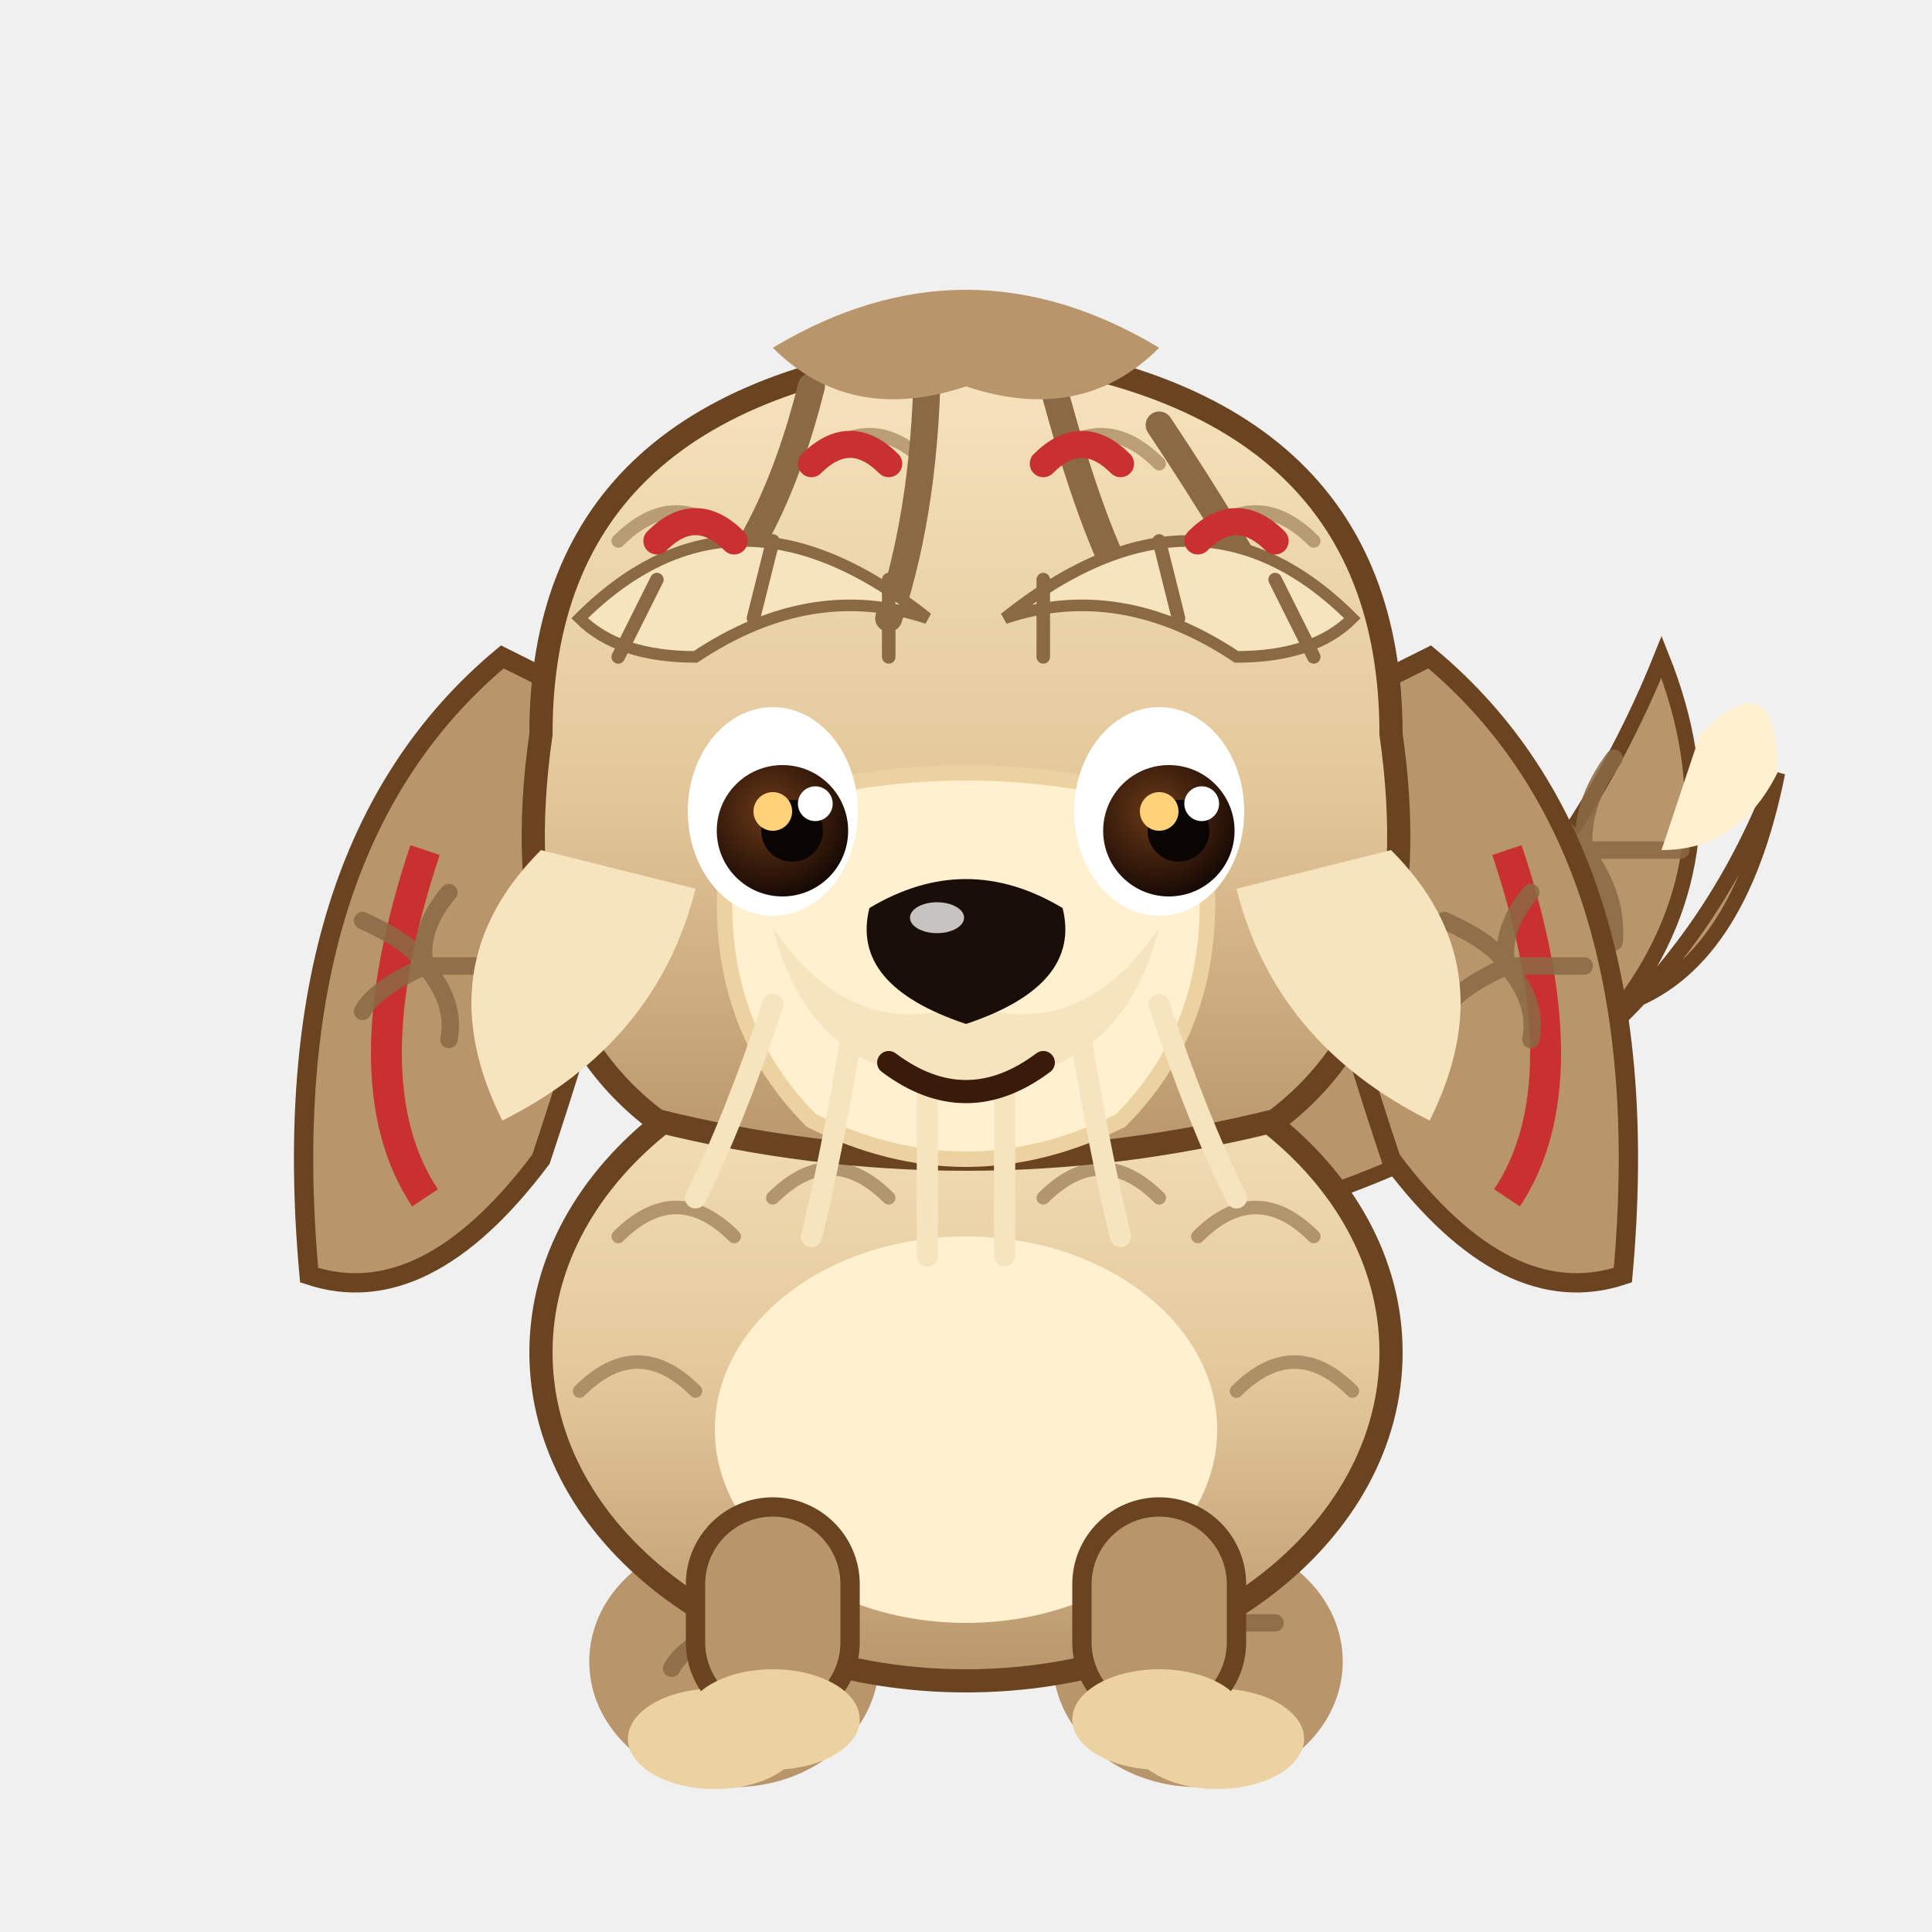
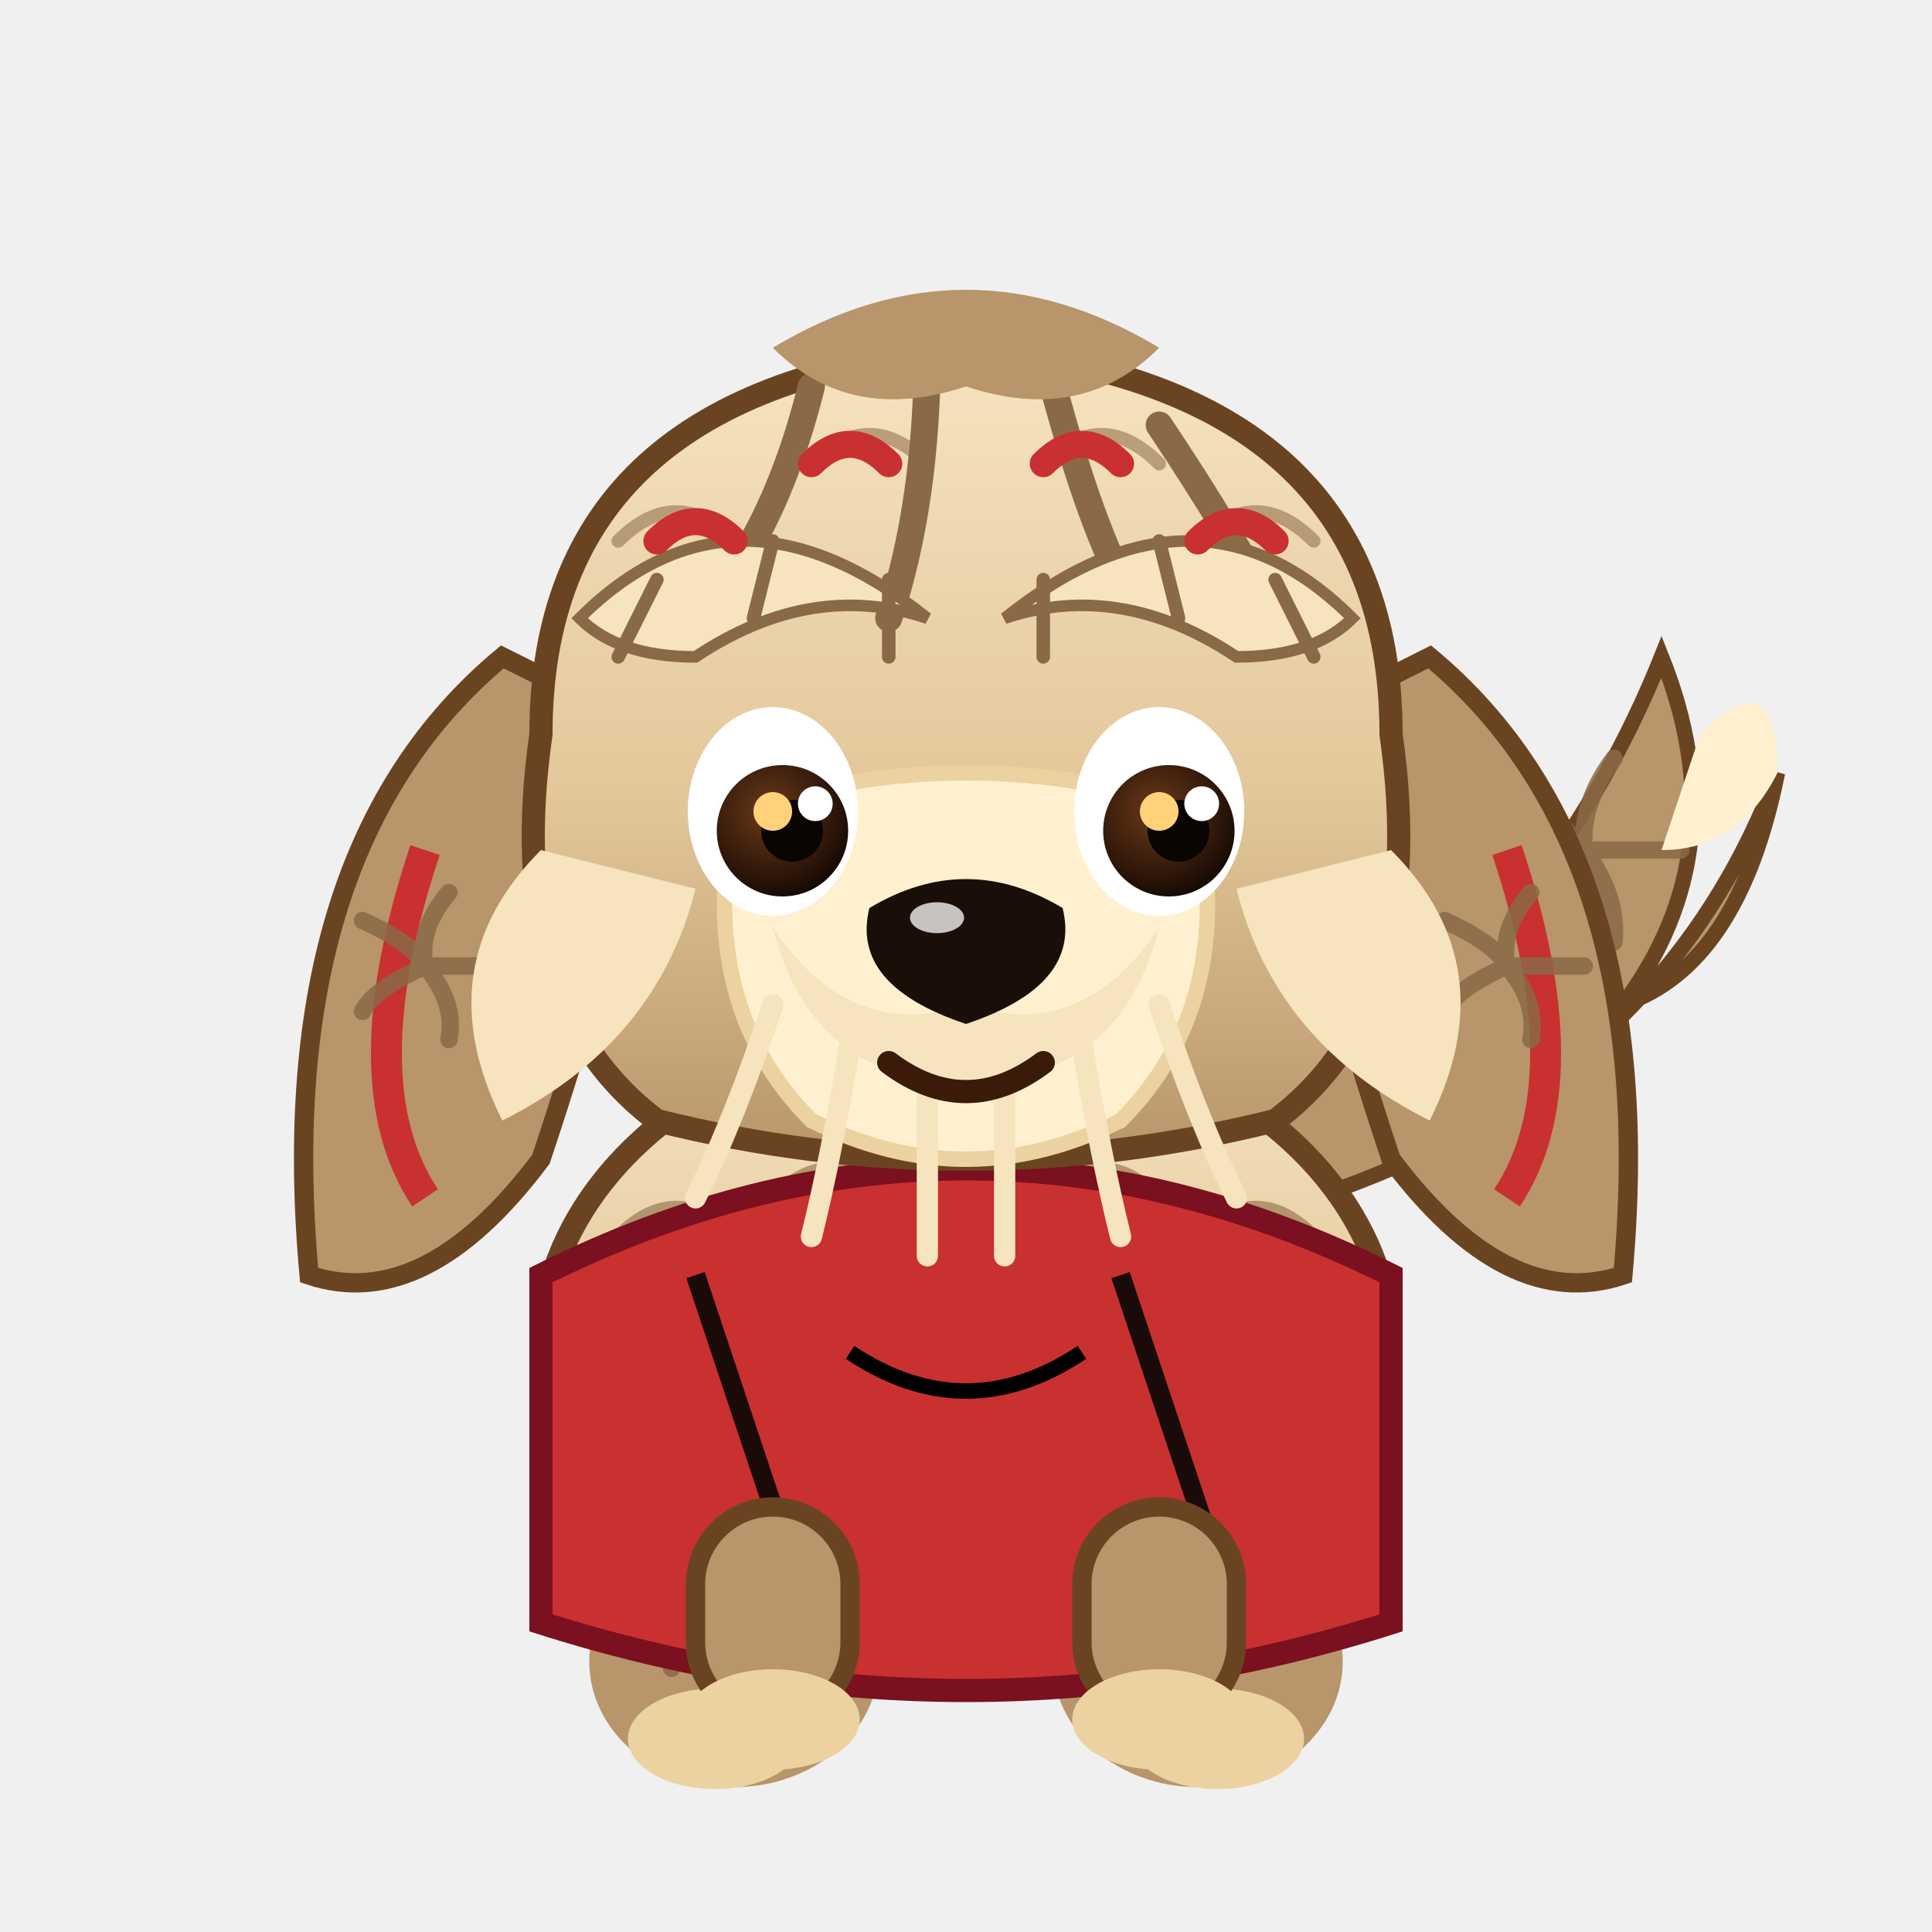
<svg viewBox="0 0 100 100" width="300" height="300" class=" bob" style="overflow:visible">
  <defs>
    <radialGradient id="eye-sukuna" cx="40%" cy="35%" r="75%">
      <stop offset="0%" stop-color="#6b3a18" />
      <stop offset="70%" stop-color="#2a1408" />
      <stop offset="100%" stop-color="#0a0402" />
    </radialGradient>
    <linearGradient id="cape-sukuna" x1="0" y1="0" x2="0" y2="1">
      <stop offset="0%" stop-color="#1a1024" />
      <stop offset="100%" stop-color="#3a1830" />
    </linearGradient>
    <linearGradient id="fur-sukuna" x1="0" y1="0" x2="0" y2="1">
      <stop offset="0%" stop-color="#f6e4bf" />
      <stop offset="55%" stop-color="#e3c79a" />
      <stop offset="100%" stop-color="#b8956a" />
    </linearGradient>
  </defs>
  <g>
    <g transform="">
      <g class="wag" style="transform-origin:72px 64px">
        <g>
          <path d="M68 62 Q86 56 92 40 Q90 50 84 52 Q90 44 86 34 Q82 44 74 52 Q78 46 72 44 Q72 54 66 58 Z" fill="#b8956a" stroke="#6a4420" stroke-width="0.8" />
          <g stroke="#8a6a44" stroke-width="0.9" fill="none" stroke-linecap="round" opacity="0.85">
            <path d="M82 44 Q83.5 44 87 44" />
            <path d="M82 44 Q83.773 46.378 83.545 48.755" />
            <path d="M82 44 Q78.977 45.469 77.955 46.939" />
            <path d="M82 44 Q80.977 42.531 77.955 41.061" />
            <path d="M82 44 Q81.773 41.622 83.545 39.245" />
          </g>
          <path d="M88 38 Q92 34 92 40 Q90 44 86 44 Z" fill="#fff1d0" />
        </g>
      </g>
      <g>
        <ellipse cx="38" cy="86" rx="7.5" ry="6.5" fill="#b8956a" />
        <ellipse cx="62" cy="86" rx="7.5" ry="6.5" fill="#b8956a" />
        <g stroke="#8a6a44" stroke-width="0.9" fill="none" stroke-linecap="round" opacity="0.85">
          <path d="M38 84 Q39 84 42 84" />
          <path d="M38 84 Q39.618 85.902 39.236 87.804" />
          <path d="M38 84 Q35.382 85.176 34.764 86.351" />
          <path d="M38 84 Q37.382 82.824 34.764 81.649" />
          <path d="M38 84 Q37.618 82.098 39.236 80.196" />
        </g>
        <g stroke="#8a6a44" stroke-width="0.9" fill="none" stroke-linecap="round" opacity="0.85">
          <path d="M62 84 Q63 84 66 84" />
          <path d="M62 84 Q63.618 85.902 63.236 87.804" />
          <path d="M62 84 Q59.382 85.176 58.764 86.351" />
          <path d="M62 84 Q61.382 82.824 58.764 81.649" />
          <path d="M62 84 Q61.618 82.098 63.236 80.196" />
        </g>
        <ellipse cx="37" cy="90" rx="4.5" ry="2.6" fill="#ecd2a0" />
        <ellipse cx="63" cy="90" rx="4.5" ry="2.6" fill="#ecd2a0" />
      </g>
      <g>
        <ellipse cx="50" cy="70" rx="22" ry="17" fill="url(#fur-sukuna)" stroke="#6a4420" stroke-width="1.2" />
        <ellipse cx="50" cy="74" rx="13" ry="10" fill="#fff1d0" />
        <g stroke="#8a6a44" stroke-width="0.7" fill="none" opacity="0.6" stroke-linecap="round">
          <path d="M32 64 q3 -3 6 0" />
          <path d="M40 62 q3 -3 6 0" />
          <path d="M54 62 q3 -3 6 0" />
          <path d="M62 64 q3 -3 6 0" />
          <path d="M30 72 q3 -3 6 0" />
          <path d="M64 72 q3 -3 6 0" />
        </g>
+       </g>
+       <g>
+         <path d="M28 66 Q50 55 72 66 L72 84 Q50 91 28 84 Z" fill="#c93030" stroke="#7a1020" stroke-width="1.2" />
+         <path d="M36 66 L42 84 M58 66 L64 84" stroke="#1a0a0a" stroke-width="1" />
+         <path d="M44 70 Q50 74 56 70" stroke="#000" stroke-width="0.8" fill="none" />
      </g>
      <g>
        <rect x="36" y="78" width="8" height="11" rx="4" fill="#b8956a" stroke="#6a4420" stroke-width="1" />
        <rect x="56" y="78" width="8" height="11" rx="4" fill="#b8956a" stroke="#6a4420" stroke-width="1" />
        <ellipse cx="40" cy="89" rx="4.5" ry="2.6" fill="#ecd2a0" />
        <ellipse cx="60" cy="89" rx="4.5" ry="2.6" fill="#ecd2a0" />
      </g>
      <g>
        <path d="M26 34 Q14 44 16 66 Q22 68 28 60 Q32 48 34 38 Z" fill="#b8956a" stroke="#6a4420" stroke-width="1" />
        <path d="M74 34 Q86 44 84 66 Q78 68 72 60 Q68 48 66 38 Z" fill="#b8956a" stroke="#6a4420" stroke-width="1" />
        <path d="M22 44 Q18 56 22 62" fill="none" stroke="#c93030" stroke-width="1.6" />
        <path d="M78 44 Q82 56 78 62" fill="none" stroke="#c93030" stroke-width="1.6" />
        <g stroke="#8a6a44" stroke-width="0.9" fill="none" stroke-linecap="round" opacity="0.85">
          <path d="M22 50 Q23 50 26 50" />
          <path d="M22 50 Q23.618 51.902 23.236 53.804" />
          <path d="M22 50 Q19.382 51.176 18.764 52.351" />
          <path d="M22 50 Q21.382 48.824 18.764 47.649" />
          <path d="M22 50 Q21.618 48.098 23.236 46.196" />
        </g>
        <g stroke="#8a6a44" stroke-width="0.9" fill="none" stroke-linecap="round" opacity="0.85">
          <path d="M78 50 Q79 50 82 50" />
          <path d="M78 50 Q79.618 51.902 79.236 53.804" />
          <path d="M78 50 Q75.382 51.176 74.764 52.351" />
          <path d="M78 50 Q77.382 48.824 74.764 47.649" />
          <path d="M78 50 Q77.618 48.098 79.236 46.196" />
        </g>
        <path d="M28 38 Q28 20 50 18 Q72 20 72 38 Q74 52 66 58 Q50 62 34 58 Q26 52 28 38 Z" fill="url(#fur-sukuna)" stroke="#6a4420" stroke-width="1.2" />
        <g stroke="#8a6a44" stroke-width="0.7" fill="none" opacity="0.55" stroke-linecap="round">
          <path d="M32 28 q3 -3 6 0" />
          <path d="M42 24 q3 -3 6 0" />
          <path d="M54 24 q3 -3 6 0" />
          <path d="M62 28 q3 -3 6 0" />
        </g>
        <path d="M28 44 Q22 50 26 58 Q34 54 36 46 Z" fill="#f6e4bf" />
        <path d="M72 44 Q78 50 74 58 Q66 54 64 46 Z" fill="#f6e4bf" />
        <g>
          <g stroke="#8a6a44" stroke-width="1.4" fill="none" stroke-linecap="round">
            <path d="M42 20 q-2 8 -6 12" />
            <path d="M48 18 q0 8 -2 14" />
            <path d="M54 18 q2 8 4 12" />
            <path d="M60 22 q4 6 6 10" />
          </g>
          <path d="M40 18 Q50 12 60 18 Q56 22 50 20 Q44 22 40 18 Z" fill="#b8956a" />
        </g>
        <g>
          <path d="M30 32 Q38 24 48 32 Q42 30 36 34 Q32 34 30 32 Z" fill="#f6e4bf" stroke="#8a6a44" stroke-width="0.6" />
          <path d="M70 32 Q62 24 52 32 Q58 30 64 34 Q68 34 70 32 Z" fill="#f6e4bf" stroke="#8a6a44" stroke-width="0.6" />
          <g stroke="#8a6a44" stroke-width="0.7" fill="none" stroke-linecap="round">
            <path d="M34 30 l-2 4" />
            <path d="M40 28 l-1 4" />
            <path d="M46 30 l0 4" />
            <path d="M66 30 l2 4" />
            <path d="M60 28 l1 4" />
            <path d="M54 30 l0 4" />
          </g>
        </g>
        <path d="M38 42 Q50 38 62 42 Q64 52 58 58 Q50 62 42 58 Q36 52 38 42 Z" fill="#fff1d0" stroke="#ecd2a0" stroke-width="0.8" />
        <g>
          <g stroke="#f6e4bf" stroke-width="1.1" fill="none" stroke-linecap="round">
            <path d="M40 52 q-2 6 -4 10" />
            <path d="M44 54 q-1 6 -2 10" />
            <path d="M48 55 q0 6 0 10" />
            <path d="M52 55 q0 6 0 10" />
            <path d="M56 54 q1 6 2 10" />
            <path d="M60 52 q2 6 4 10" />
          </g>
          <path d="M40 48 Q44 54 50 52 Q56 54 60 48 Q58 56 50 56 Q42 56 40 48 Z" fill="#f6e4bf" />
        </g>
        <g class="blink" style="transform-origin:50px 42px">
          <ellipse cx="40" cy="42" rx="4.4" ry="5.4" fill="#fff" />
          <ellipse cx="60" cy="42" rx="4.4" ry="5.4" fill="#fff" />
          <circle cx="40.5" cy="43" r="3.4" fill="url(#eye-sukuna)" />
          <circle cx="60.5" cy="43" r="3.4" fill="url(#eye-sukuna)" />
          <circle cx="41" cy="43" r="1.6" fill="#0a0402" />
          <circle cx="61" cy="43" r="1.6" fill="#0a0402" />
          <circle cx="42.2" cy="41.6" r="0.9" fill="#fff" />
          <circle cx="62.2" cy="41.6" r="0.9" fill="#fff" />
        </g>
        <g>
          <path d="M45 47 Q50 44 55 47 Q56 51 50 53 Q44 51 45 47 Z" fill="#1a0e08" />
          <ellipse cx="48.5" cy="47.5" rx="1.4" ry="0.8" fill="#fff" opacity="0.75" />
          <path d="M46 55 Q50 58 54 55" stroke="#3a1a08" stroke-width="1.2" fill="none" stroke-linecap="round" />
        </g>
        <g>
          <path d="M34 28 q2 -2 4 0 M42 24 q2 -2 4 0 M58 24 q-2 -2 -4 0 M66 28 q-2 -2 -4 0" stroke="#c93030" stroke-width="1.4" fill="none" stroke-linecap="round" />
          <circle cx="40" cy="42" r="1" fill="#ffd27a" />
          <circle cx="60" cy="42" r="1" fill="#ffd27a" />
        </g>
      </g>
    </g>
  </g>
</svg>
